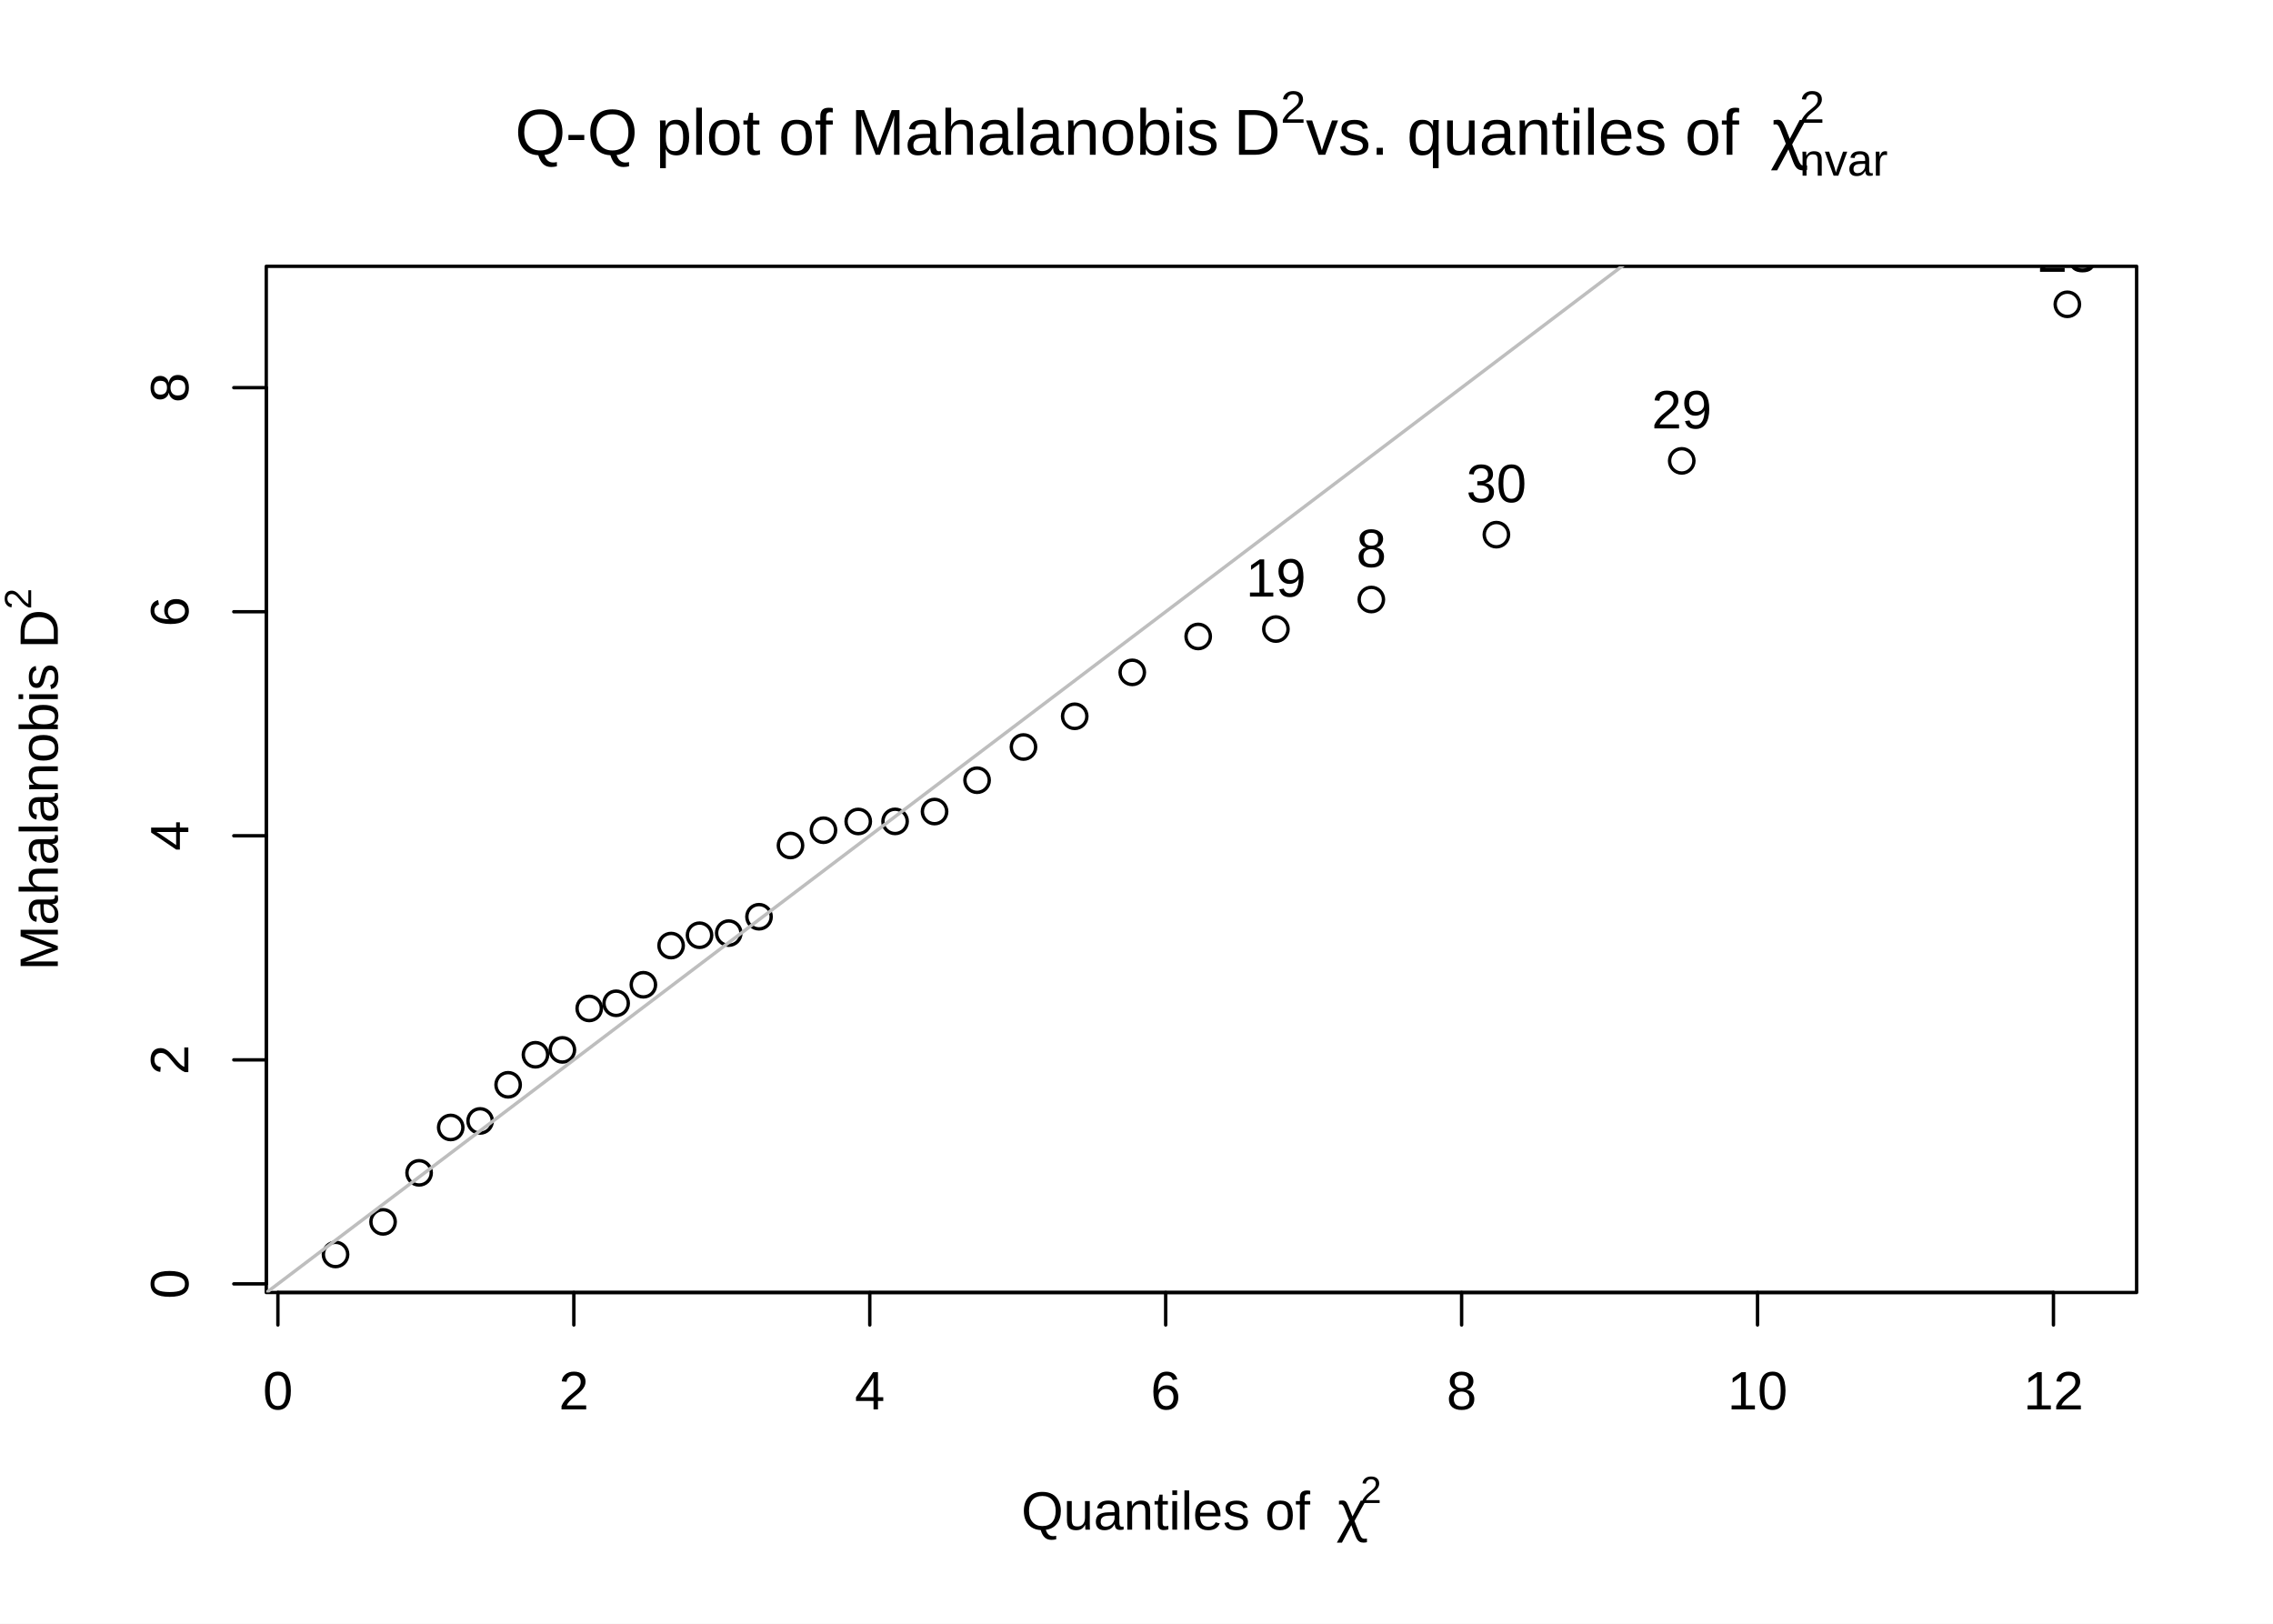
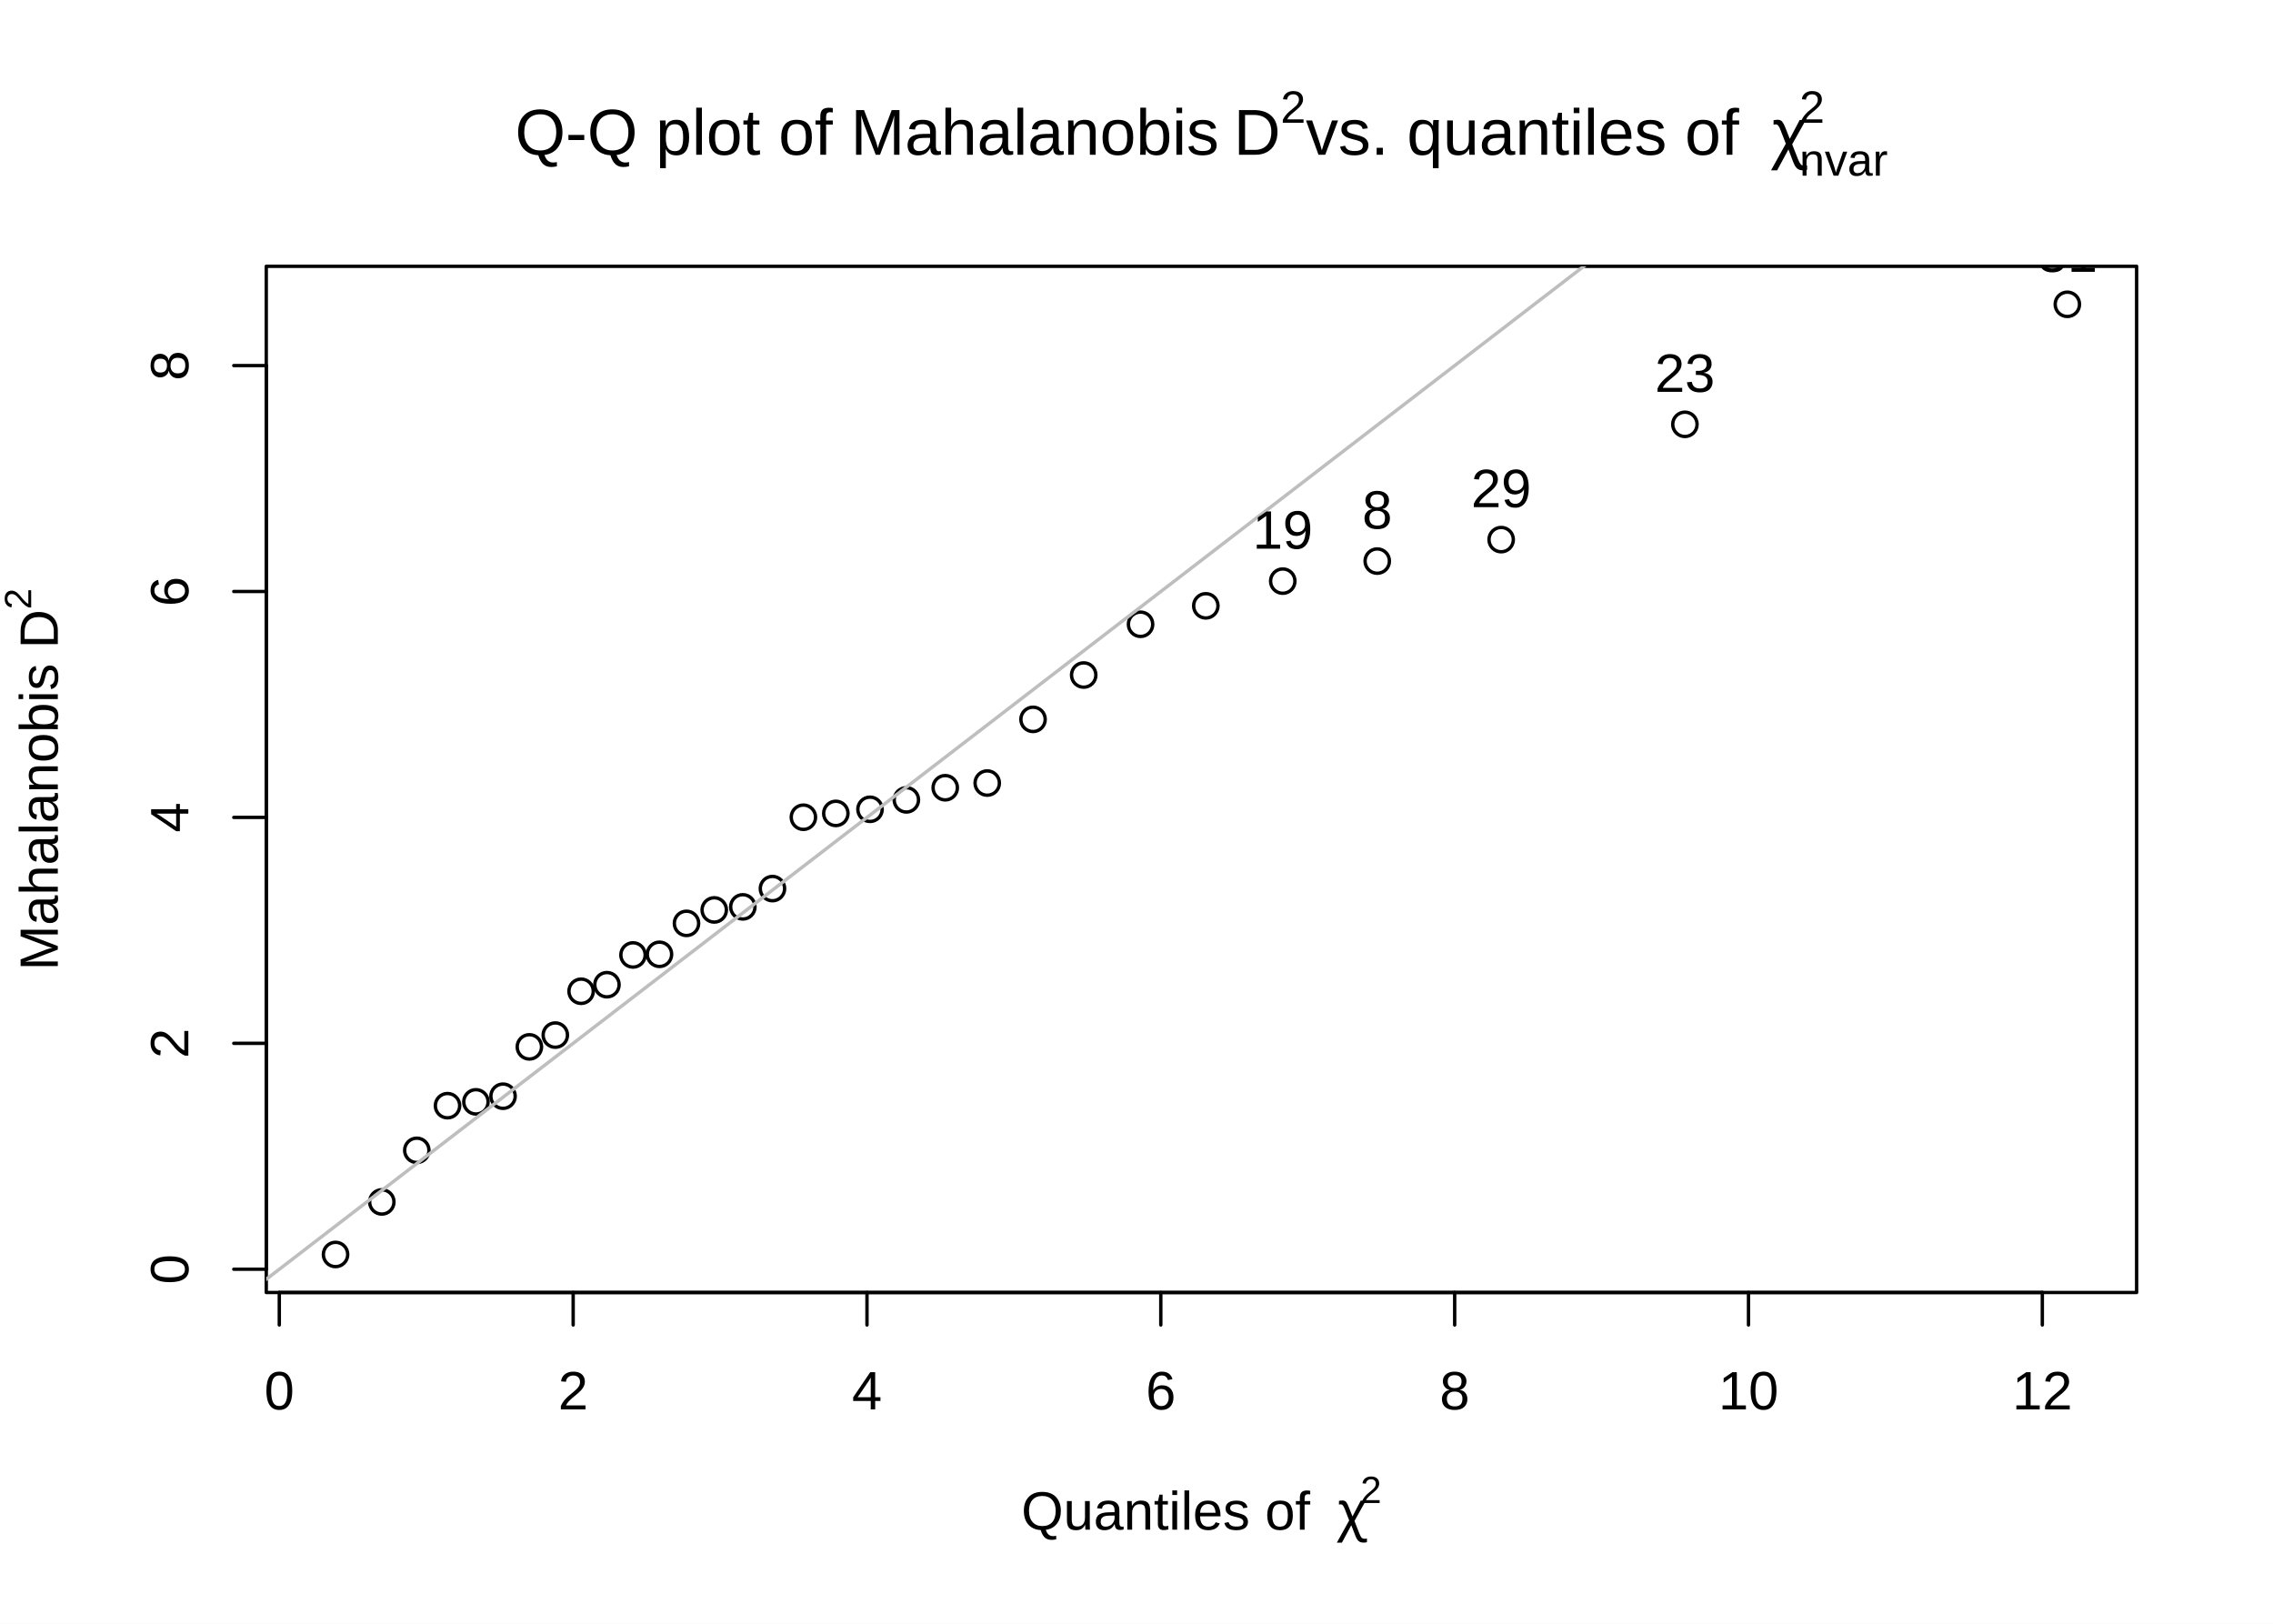
<svg xmlns="http://www.w3.org/2000/svg" viewBox="0 0 504.00 360.00">
  <defs>
    <style type="text/css">
    line, polyline, polygon, path, rect, circle {
      fill: none;
      stroke: #000000;
      stroke-linecap: round;
      stroke-linejoin: round;
      stroke-miterlimit: 10.00;
    }
  </style>
  </defs>
  <rect width="100%" height="100%" style="stroke: none; fill: #FFFFFF;" />
  <defs>
    <clipPath id="cpNTkuMDR8NDczLjc2fDI4Ni41Nnw1OS4wNA==">
      <rect x="59.04" y="59.04" width="414.72" height="227.52" />
    </clipPath>
  </defs>
  <circle cx="74.40" cy="278.13" r="2.70" style="stroke-width: 0.75;" clip-path="url(#cpNTkuMDR8NDczLjc2fDI4Ni41Nnw1OS4wNA==)" />
-   <circle cx="84.94" cy="270.90" r="2.70" style="stroke-width: 0.75;" clip-path="url(#cpNTkuMDR8NDczLjc2fDI4Ni41Nnw1OS4wNA==)" />
-   <circle cx="92.93" cy="260.03" r="2.70" style="stroke-width: 0.75;" clip-path="url(#cpNTkuMDR8NDczLjc2fDI4Ni41Nnw1OS4wNA==)" />
-   <circle cx="99.94" cy="249.97" r="2.70" style="stroke-width: 0.75;" clip-path="url(#cpNTkuMDR8NDczLjc2fDI4Ni41Nnw1OS4wNA==)" />
-   <circle cx="106.46" cy="248.52" r="2.70" style="stroke-width: 0.75;" clip-path="url(#cpNTkuMDR8NDczLjc2fDI4Ni41Nnw1OS4wNA==)" />
-   <circle cx="112.67" cy="240.51" r="2.70" style="stroke-width: 0.75;" clip-path="url(#cpNTkuMDR8NDczLjc2fDI4Ni41Nnw1OS4wNA==)" />
-   <circle cx="118.73" cy="233.85" r="2.70" style="stroke-width: 0.75;" clip-path="url(#cpNTkuMDR8NDczLjc2fDI4Ni41Nnw1OS4wNA==)" />
-   <circle cx="124.70" cy="232.77" r="2.70" style="stroke-width: 0.75;" clip-path="url(#cpNTkuMDR8NDczLjc2fDI4Ni41Nnw1OS4wNA==)" />
-   <circle cx="130.65" cy="223.58" r="2.70" style="stroke-width: 0.75;" clip-path="url(#cpNTkuMDR8NDczLjc2fDI4Ni41Nnw1OS4wNA==)" />
-   <circle cx="136.62" cy="222.44" r="2.70" style="stroke-width: 0.75;" clip-path="url(#cpNTkuMDR8NDczLjc2fDI4Ni41Nnw1OS4wNA==)" />
-   <circle cx="142.66" cy="218.33" r="2.70" style="stroke-width: 0.75;" clip-path="url(#cpNTkuMDR8NDczLjc2fDI4Ni41Nnw1OS4wNA==)" />
-   <circle cx="148.81" cy="209.64" r="2.70" style="stroke-width: 0.75;" clip-path="url(#cpNTkuMDR8NDczLjc2fDI4Ni41Nnw1OS4wNA==)" />
-   <circle cx="155.11" cy="207.35" r="2.70" style="stroke-width: 0.75;" clip-path="url(#cpNTkuMDR8NDczLjc2fDI4Ni41Nnw1OS4wNA==)" />
-   <circle cx="161.59" cy="206.88" r="2.70" style="stroke-width: 0.75;" clip-path="url(#cpNTkuMDR8NDczLjc2fDI4Ni41Nnw1OS4wNA==)" />
-   <circle cx="168.30" cy="203.25" r="2.70" style="stroke-width: 0.75;" clip-path="url(#cpNTkuMDR8NDczLjc2fDI4Ni41Nnw1OS4wNA==)" />
-   <circle cx="175.28" cy="187.45" r="2.70" style="stroke-width: 0.75;" clip-path="url(#cpNTkuMDR8NDczLjc2fDI4Ni41Nnw1OS4wNA==)" />
-   <circle cx="182.59" cy="184.07" r="2.70" style="stroke-width: 0.75;" clip-path="url(#cpNTkuMDR8NDczLjc2fDI4Ni41Nnw1OS4wNA==)" />
-   <circle cx="190.30" cy="182.13" r="2.70" style="stroke-width: 0.75;" clip-path="url(#cpNTkuMDR8NDczLjc2fDI4Ni41Nnw1OS4wNA==)" />
-   <circle cx="198.47" cy="182.11" r="2.70" style="stroke-width: 0.75;" clip-path="url(#cpNTkuMDR8NDczLjc2fDI4Ni41Nnw1OS4wNA==)" />
-   <circle cx="207.22" cy="179.93" r="2.70" style="stroke-width: 0.75;" clip-path="url(#cpNTkuMDR8NDczLjc2fDI4Ni41Nnw1OS4wNA==)" />
-   <circle cx="216.65" cy="172.98" r="2.70" style="stroke-width: 0.75;" clip-path="url(#cpNTkuMDR8NDczLjc2fDI4Ni41Nnw1OS4wNA==)" />
-   <circle cx="226.94" cy="165.62" r="2.70" style="stroke-width: 0.75;" clip-path="url(#cpNTkuMDR8NDczLjc2fDI4Ni41Nnw1OS4wNA==)" />
-   <circle cx="238.30" cy="158.81" r="2.70" style="stroke-width: 0.75;" clip-path="url(#cpNTkuMDR8NDczLjc2fDI4Ni41Nnw1OS4wNA==)" />
-   <circle cx="251.06" cy="149.07" r="2.70" style="stroke-width: 0.75;" clip-path="url(#cpNTkuMDR8NDczLjc2fDI4Ni41Nnw1OS4wNA==)" />
-   <circle cx="265.68" cy="141.11" r="2.70" style="stroke-width: 0.75;" clip-path="url(#cpNTkuMDR8NDczLjc2fDI4Ni41Nnw1OS4wNA==)" />
-   <circle cx="282.91" cy="139.47" r="2.70" style="stroke-width: 0.75;" clip-path="url(#cpNTkuMDR8NDczLjc2fDI4Ni41Nnw1OS4wNA==)" />
-   <circle cx="304.07" cy="132.92" r="2.70" style="stroke-width: 0.75;" clip-path="url(#cpNTkuMDR8NDczLjc2fDI4Ni41Nnw1OS4wNA==)" />
-   <circle cx="331.80" cy="118.54" r="2.70" style="stroke-width: 0.75;" clip-path="url(#cpNTkuMDR8NDczLjc2fDI4Ni41Nnw1OS4wNA==)" />
-   <circle cx="372.90" cy="102.18" r="2.70" style="stroke-width: 0.75;" clip-path="url(#cpNTkuMDR8NDczLjc2fDI4Ni41Nnw1OS4wNA==)" />
+   <circle cx="84.66" cy="266.48" r="2.70" style="stroke-width: 0.75;" clip-path="url(#cpNTkuMDR8NDczLjc2fDI4Ni41Nnw1OS4wNA==)" />
+   <circle cx="92.42" cy="255.04" r="2.70" style="stroke-width: 0.75;" clip-path="url(#cpNTkuMDR8NDczLjc2fDI4Ni41Nnw1OS4wNA==)" />
+   <circle cx="99.23" cy="245.14" r="2.70" style="stroke-width: 0.75;" clip-path="url(#cpNTkuMDR8NDczLjc2fDI4Ni41Nnw1OS4wNA==)" />
+   <circle cx="105.53" cy="244.29" r="2.70" style="stroke-width: 0.75;" clip-path="url(#cpNTkuMDR8NDczLjc2fDI4Ni41Nnw1OS4wNA==)" />
+   <circle cx="111.54" cy="243.04" r="2.70" style="stroke-width: 0.75;" clip-path="url(#cpNTkuMDR8NDczLjc2fDI4Ni41Nnw1OS4wNA==)" />
+   <circle cx="117.38" cy="232.10" r="2.70" style="stroke-width: 0.75;" clip-path="url(#cpNTkuMDR8NDczLjc2fDI4Ni41Nnw1OS4wNA==)" />
+   <circle cx="123.13" cy="229.49" r="2.70" style="stroke-width: 0.75;" clip-path="url(#cpNTkuMDR8NDczLjc2fDI4Ni41Nnw1OS4wNA==)" />
+   <circle cx="128.85" cy="219.77" r="2.70" style="stroke-width: 0.75;" clip-path="url(#cpNTkuMDR8NDczLjc2fDI4Ni41Nnw1OS4wNA==)" />
+   <circle cx="134.58" cy="218.32" r="2.70" style="stroke-width: 0.75;" clip-path="url(#cpNTkuMDR8NDczLjc2fDI4Ni41Nnw1OS4wNA==)" />
+   <circle cx="140.36" cy="211.72" r="2.70" style="stroke-width: 0.75;" clip-path="url(#cpNTkuMDR8NDczLjc2fDI4Ni41Nnw1OS4wNA==)" />
+   <circle cx="146.23" cy="211.58" r="2.70" style="stroke-width: 0.75;" clip-path="url(#cpNTkuMDR8NDczLjc2fDI4Ni41Nnw1OS4wNA==)" />
+   <circle cx="152.22" cy="204.72" r="2.70" style="stroke-width: 0.75;" clip-path="url(#cpNTkuMDR8NDczLjc2fDI4Ni41Nnw1OS4wNA==)" />
+   <circle cx="158.37" cy="201.74" r="2.70" style="stroke-width: 0.75;" clip-path="url(#cpNTkuMDR8NDczLjc2fDI4Ni41Nnw1OS4wNA==)" />
+   <circle cx="164.71" cy="201.06" r="2.70" style="stroke-width: 0.75;" clip-path="url(#cpNTkuMDR8NDczLjc2fDI4Ni41Nnw1OS4wNA==)" />
+   <circle cx="171.28" cy="197.01" r="2.70" style="stroke-width: 0.75;" clip-path="url(#cpNTkuMDR8NDczLjc2fDI4Ni41Nnw1OS4wNA==)" />
+   <circle cx="178.14" cy="181.19" r="2.70" style="stroke-width: 0.75;" clip-path="url(#cpNTkuMDR8NDczLjc2fDI4Ni41Nnw1OS4wNA==)" />
+   <circle cx="185.33" cy="180.34" r="2.70" style="stroke-width: 0.75;" clip-path="url(#cpNTkuMDR8NDczLjc2fDI4Ni41Nnw1OS4wNA==)" />
+   <circle cx="192.91" cy="179.43" r="2.70" style="stroke-width: 0.75;" clip-path="url(#cpNTkuMDR8NDczLjc2fDI4Ni41Nnw1OS4wNA==)" />
+   <circle cx="200.97" cy="177.34" r="2.70" style="stroke-width: 0.75;" clip-path="url(#cpNTkuMDR8NDczLjc2fDI4Ni41Nnw1OS4wNA==)" />
+   <circle cx="209.59" cy="174.65" r="2.70" style="stroke-width: 0.75;" clip-path="url(#cpNTkuMDR8NDczLjc2fDI4Ni41Nnw1OS4wNA==)" />
+   <circle cx="218.90" cy="173.61" r="2.70" style="stroke-width: 0.75;" clip-path="url(#cpNTkuMDR8NDczLjc2fDI4Ni41Nnw1OS4wNA==)" />
+   <circle cx="229.06" cy="159.49" r="2.70" style="stroke-width: 0.75;" clip-path="url(#cpNTkuMDR8NDczLjc2fDI4Ni41Nnw1OS4wNA==)" />
+   <circle cx="240.29" cy="149.66" r="2.70" style="stroke-width: 0.75;" clip-path="url(#cpNTkuMDR8NDczLjc2fDI4Ni41Nnw1OS4wNA==)" />
+   <circle cx="252.90" cy="138.41" r="2.70" style="stroke-width: 0.75;" clip-path="url(#cpNTkuMDR8NDczLjc2fDI4Ni41Nnw1OS4wNA==)" />
+   <circle cx="267.37" cy="134.32" r="2.70" style="stroke-width: 0.75;" clip-path="url(#cpNTkuMDR8NDczLjc2fDI4Ni41Nnw1OS4wNA==)" />
+   <circle cx="284.43" cy="128.84" r="2.70" style="stroke-width: 0.75;" clip-path="url(#cpNTkuMDR8NDczLjc2fDI4Ni41Nnw1OS4wNA==)" />
+   <circle cx="305.38" cy="124.40" r="2.70" style="stroke-width: 0.75;" clip-path="url(#cpNTkuMDR8NDczLjc2fDI4Ni41Nnw1OS4wNA==)" />
+   <circle cx="332.86" cy="119.64" r="2.70" style="stroke-width: 0.75;" clip-path="url(#cpNTkuMDR8NDczLjc2fDI4Ni41Nnw1OS4wNA==)" />
+   <circle cx="373.60" cy="94.08" r="2.70" style="stroke-width: 0.75;" clip-path="url(#cpNTkuMDR8NDczLjc2fDI4Ni41Nnw1OS4wNA==)" />
  <circle cx="458.40" cy="67.47" r="2.70" style="stroke-width: 0.75;" clip-path="url(#cpNTkuMDR8NDczLjc2fDI4Ni41Nnw1OS4wNA==)" />
  <defs>
    <clipPath id="cpMC4wMHw1MDQuMDB8MzYwLjAwfDAuMDA=">
      <rect x="0.00" y="0.00" width="504.00" height="360.00" />
    </clipPath>
  </defs>
-   <line x1="61.62" y1="286.56" x2="455.32" y2="286.56" style="stroke-width: 0.75;" clip-path="url(#cpMC4wMHw1MDQuMDB8MzYwLjAwfDAuMDA=)" />
-   <line x1="61.62" y1="286.56" x2="61.62" y2="293.76" style="stroke-width: 0.75;" clip-path="url(#cpMC4wMHw1MDQuMDB8MzYwLjAwfDAuMDA=)" />
-   <line x1="127.24" y1="286.56" x2="127.24" y2="293.76" style="stroke-width: 0.75;" clip-path="url(#cpMC4wMHw1MDQuMDB8MzYwLjAwfDAuMDA=)" />
-   <line x1="192.86" y1="286.56" x2="192.86" y2="293.76" style="stroke-width: 0.75;" clip-path="url(#cpMC4wMHw1MDQuMDB8MzYwLjAwfDAuMDA=)" />
-   <line x1="258.47" y1="286.56" x2="258.47" y2="293.76" style="stroke-width: 0.75;" clip-path="url(#cpMC4wMHw1MDQuMDB8MzYwLjAwfDAuMDA=)" />
-   <line x1="324.09" y1="286.56" x2="324.09" y2="293.76" style="stroke-width: 0.75;" clip-path="url(#cpMC4wMHw1MDQuMDB8MzYwLjAwfDAuMDA=)" />
-   <line x1="389.70" y1="286.56" x2="389.70" y2="293.76" style="stroke-width: 0.75;" clip-path="url(#cpMC4wMHw1MDQuMDB8MzYwLjAwfDAuMDA=)" />
-   <line x1="455.32" y1="286.56" x2="455.32" y2="293.76" style="stroke-width: 0.75;" clip-path="url(#cpMC4wMHw1MDQuMDB8MzYwLjAwfDAuMDA=)" />
+   <line x1="61.93" y1="286.56" x2="452.85" y2="286.56" style="stroke-width: 0.75;" clip-path="url(#cpMC4wMHw1MDQuMDB8MzYwLjAwfDAuMDA=)" />
+   <line x1="61.93" y1="286.56" x2="61.93" y2="293.76" style="stroke-width: 0.75;" clip-path="url(#cpMC4wMHw1MDQuMDB8MzYwLjAwfDAuMDA=)" />
+   <line x1="127.09" y1="286.56" x2="127.09" y2="293.76" style="stroke-width: 0.75;" clip-path="url(#cpMC4wMHw1MDQuMDB8MzYwLjAwfDAuMDA=)" />
+   <line x1="192.24" y1="286.56" x2="192.24" y2="293.76" style="stroke-width: 0.75;" clip-path="url(#cpMC4wMHw1MDQuMDB8MzYwLjAwfDAuMDA=)" />
+   <line x1="257.39" y1="286.56" x2="257.39" y2="293.76" style="stroke-width: 0.75;" clip-path="url(#cpMC4wMHw1MDQuMDB8MzYwLjAwfDAuMDA=)" />
+   <line x1="322.55" y1="286.56" x2="322.55" y2="293.76" style="stroke-width: 0.75;" clip-path="url(#cpMC4wMHw1MDQuMDB8MzYwLjAwfDAuMDA=)" />
+   <line x1="387.70" y1="286.56" x2="387.70" y2="293.76" style="stroke-width: 0.75;" clip-path="url(#cpMC4wMHw1MDQuMDB8MzYwLjAwfDAuMDA=)" />
+   <line x1="452.85" y1="286.56" x2="452.85" y2="293.76" style="stroke-width: 0.75;" clip-path="url(#cpMC4wMHw1MDQuMDB8MzYwLjAwfDAuMDA=)" />
  <g clip-path="url(#cpMC4wMHw1MDQuMDB8MzYwLjAwfDAuMDA=)">
-     <text x="58.29" y="312.48" style="font-size: 12.00px; font-family: Arial;" textLength="6.67px" lengthAdjust="spacingAndGlyphs">0</text>
+     <text x="58.60" y="312.48" style="font-size: 12.00px; font-family: Arial;" textLength="6.67px" lengthAdjust="spacingAndGlyphs">0</text>
  </g>
  <g clip-path="url(#cpMC4wMHw1MDQuMDB8MzYwLjAwfDAuMDA=)">
-     <text x="123.90" y="312.48" style="font-size: 12.00px; font-family: Arial;" textLength="6.67px" lengthAdjust="spacingAndGlyphs">2</text>
+     <text x="123.75" y="312.48" style="font-size: 12.00px; font-family: Arial;" textLength="6.67px" lengthAdjust="spacingAndGlyphs">2</text>
  </g>
  <g clip-path="url(#cpMC4wMHw1MDQuMDB8MzYwLjAwfDAuMDA=)">
-     <text x="189.52" y="312.48" style="font-size: 12.00px; font-family: Arial;" textLength="6.67px" lengthAdjust="spacingAndGlyphs">4</text>
+     <text x="188.90" y="312.48" style="font-size: 12.00px; font-family: Arial;" textLength="6.67px" lengthAdjust="spacingAndGlyphs">4</text>
  </g>
  <g clip-path="url(#cpMC4wMHw1MDQuMDB8MzYwLjAwfDAuMDA=)">
-     <text x="255.13" y="312.48" style="font-size: 12.00px; font-family: Arial;" textLength="6.67px" lengthAdjust="spacingAndGlyphs">6</text>
+     <text x="254.06" y="312.48" style="font-size: 12.00px; font-family: Arial;" textLength="6.67px" lengthAdjust="spacingAndGlyphs">6</text>
  </g>
  <g clip-path="url(#cpMC4wMHw1MDQuMDB8MzYwLjAwfDAuMDA=)">
-     <text x="320.75" y="312.48" style="font-size: 12.00px; font-family: Arial;" textLength="6.67px" lengthAdjust="spacingAndGlyphs">8</text>
+     <text x="319.21" y="312.48" style="font-size: 12.00px; font-family: Arial;" textLength="6.67px" lengthAdjust="spacingAndGlyphs">8</text>
  </g>
  <g clip-path="url(#cpMC4wMHw1MDQuMDB8MzYwLjAwfDAuMDA=)">
-     <text x="383.03" y="312.48" style="font-size: 12.00px; font-family: Arial;" textLength="13.35px" lengthAdjust="spacingAndGlyphs">10</text>
+     <text x="381.03" y="312.48" style="font-size: 12.00px; font-family: Arial;" textLength="13.35px" lengthAdjust="spacingAndGlyphs">10</text>
  </g>
  <g clip-path="url(#cpMC4wMHw1MDQuMDB8MzYwLjAwfDAuMDA=)">
-     <text x="448.65" y="312.48" style="font-size: 12.00px; font-family: Arial;" textLength="13.35px" lengthAdjust="spacingAndGlyphs">12</text>
+     <text x="446.18" y="312.48" style="font-size: 12.00px; font-family: Arial;" textLength="13.35px" lengthAdjust="spacingAndGlyphs">12</text>
  </g>
-   <line x1="59.04" y1="284.65" x2="59.04" y2="85.95" style="stroke-width: 0.75;" clip-path="url(#cpMC4wMHw1MDQuMDB8MzYwLjAwfDAuMDA=)" />
-   <line x1="59.04" y1="284.65" x2="51.84" y2="284.65" style="stroke-width: 0.75;" clip-path="url(#cpMC4wMHw1MDQuMDB8MzYwLjAwfDAuMDA=)" />
-   <line x1="59.04" y1="234.98" x2="51.84" y2="234.98" style="stroke-width: 0.75;" clip-path="url(#cpMC4wMHw1MDQuMDB8MzYwLjAwfDAuMDA=)" />
-   <line x1="59.04" y1="185.30" x2="51.84" y2="185.30" style="stroke-width: 0.75;" clip-path="url(#cpMC4wMHw1MDQuMDB8MzYwLjAwfDAuMDA=)" />
-   <line x1="59.04" y1="135.63" x2="51.84" y2="135.63" style="stroke-width: 0.75;" clip-path="url(#cpMC4wMHw1MDQuMDB8MzYwLjAwfDAuMDA=)" />
-   <line x1="59.04" y1="85.95" x2="51.84" y2="85.95" style="stroke-width: 0.75;" clip-path="url(#cpMC4wMHw1MDQuMDB8MzYwLjAwfDAuMDA=)" />
+   <line x1="59.04" y1="281.40" x2="59.04" y2="81.05" style="stroke-width: 0.75;" clip-path="url(#cpMC4wMHw1MDQuMDB8MzYwLjAwfDAuMDA=)" />
+   <line x1="59.04" y1="281.40" x2="51.84" y2="281.40" style="stroke-width: 0.75;" clip-path="url(#cpMC4wMHw1MDQuMDB8MzYwLjAwfDAuMDA=)" />
+   <line x1="59.04" y1="231.32" x2="51.84" y2="231.32" style="stroke-width: 0.75;" clip-path="url(#cpMC4wMHw1MDQuMDB8MzYwLjAwfDAuMDA=)" />
+   <line x1="59.04" y1="181.23" x2="51.84" y2="181.23" style="stroke-width: 0.75;" clip-path="url(#cpMC4wMHw1MDQuMDB8MzYwLjAwfDAuMDA=)" />
+   <line x1="59.04" y1="131.14" x2="51.84" y2="131.14" style="stroke-width: 0.75;" clip-path="url(#cpMC4wMHw1MDQuMDB8MzYwLjAwfDAuMDA=)" />
+   <line x1="59.04" y1="81.05" x2="51.84" y2="81.05" style="stroke-width: 0.75;" clip-path="url(#cpMC4wMHw1MDQuMDB8MzYwLjAwfDAuMDA=)" />
  <g clip-path="url(#cpMC4wMHw1MDQuMDB8MzYwLjAwfDAuMDA=)">
-     <text transform="translate(41.76,287.99) rotate(-90)" style="font-size: 12.00px; font-family: Arial;" textLength="6.67px" lengthAdjust="spacingAndGlyphs">0</text>
+     <text transform="translate(41.76,284.74) rotate(-90)" style="font-size: 12.00px; font-family: Arial;" textLength="6.67px" lengthAdjust="spacingAndGlyphs">0</text>
  </g>
  <g clip-path="url(#cpMC4wMHw1MDQuMDB8MzYwLjAwfDAuMDA=)">
-     <text transform="translate(41.76,238.31) rotate(-90)" style="font-size: 12.00px; font-family: Arial;" textLength="6.67px" lengthAdjust="spacingAndGlyphs">2</text>
+     <text transform="translate(41.76,234.65) rotate(-90)" style="font-size: 12.00px; font-family: Arial;" textLength="6.67px" lengthAdjust="spacingAndGlyphs">2</text>
  </g>
  <g clip-path="url(#cpMC4wMHw1MDQuMDB8MzYwLjAwfDAuMDA=)">
-     <text transform="translate(41.76,188.64) rotate(-90)" style="font-size: 12.00px; font-family: Arial;" textLength="6.67px" lengthAdjust="spacingAndGlyphs">4</text>
+     <text transform="translate(41.76,184.57) rotate(-90)" style="font-size: 12.00px; font-family: Arial;" textLength="6.67px" lengthAdjust="spacingAndGlyphs">4</text>
  </g>
  <g clip-path="url(#cpMC4wMHw1MDQuMDB8MzYwLjAwfDAuMDA=)">
-     <text transform="translate(41.76,138.96) rotate(-90)" style="font-size: 12.00px; font-family: Arial;" textLength="6.67px" lengthAdjust="spacingAndGlyphs">6</text>
+     <text transform="translate(41.76,134.48) rotate(-90)" style="font-size: 12.00px; font-family: Arial;" textLength="6.67px" lengthAdjust="spacingAndGlyphs">6</text>
  </g>
  <g clip-path="url(#cpMC4wMHw1MDQuMDB8MzYwLjAwfDAuMDA=)">
-     <text transform="translate(41.76,89.29) rotate(-90)" style="font-size: 12.00px; font-family: Arial;" textLength="6.67px" lengthAdjust="spacingAndGlyphs">8</text>
+     <text transform="translate(41.76,84.39) rotate(-90)" style="font-size: 12.00px; font-family: Arial;" textLength="6.67px" lengthAdjust="spacingAndGlyphs">8</text>
  </g>
  <polyline points="59.04,286.56 473.76,286.56 473.76,59.04 59.04,59.04 59.04,286.56 " style="stroke-width: 0.75;" clip-path="url(#cpMC4wMHw1MDQuMDB8MzYwLjAwfDAuMDA=)" />
  <g clip-path="url(#cpMC4wMHw1MDQuMDB8MzYwLjAwfDAuMDA=)">
    <text x="114.20" y="34.31" style="font-size: 14.40px; font-family: Arial;" textLength="156.08px" lengthAdjust="spacingAndGlyphs">Q-Q plot of Mahalanobis</text>
  </g>
  <g clip-path="url(#cpMC4wMHw1MDQuMDB8MzYwLjAwfDAuMDA=)">
    <text x="270.28" y="34.31" style="font-size: 14.40px; font-family: Calibri;" textLength="3.26px" lengthAdjust="spacingAndGlyphs"> </text>
  </g>
  <g clip-path="url(#cpMC4wMHw1MDQuMDB8MzYwLjAwfDAuMDA=)">
    <text x="273.54" y="34.31" style="font-size: 14.40px; font-family: Arial;" textLength="10.40px" lengthAdjust="spacingAndGlyphs">D</text>
  </g>
  <g clip-path="url(#cpMC4wMHw1MDQuMDB8MzYwLjAwfDAuMDA=)">
    <text x="283.94" y="27.22" style="font-size: 10.08px; font-family: Arial;" textLength="5.61px" lengthAdjust="spacingAndGlyphs">2</text>
  </g>
  <g clip-path="url(#cpMC4wMHw1MDQuMDB8MzYwLjAwfDAuMDA=)">
    <text x="289.54" y="34.31" style="font-size: 14.40px; font-family: Arial;" textLength="100.05px" lengthAdjust="spacingAndGlyphs"> vs. quantiles of</text>
  </g>
  <g clip-path="url(#cpMC4wMHw1MDQuMDB8MzYwLjAwfDAuMDA=)">
    <text x="389.60" y="34.31" style="font-size: 14.40px; font-family: Calibri;" textLength="3.26px" lengthAdjust="spacingAndGlyphs"> </text>
  </g>
  <g clip-path="url(#cpMC4wMHw1MDQuMDB8MzYwLjAwfDAuMDA=)">
    <text x="392.85" y="34.31" style="font-size: 14.40px; font-family: Calibri;" textLength="6.14px" lengthAdjust="spacingAndGlyphs">χ</text>
  </g>
  <g clip-path="url(#cpMC4wMHw1MDQuMDB8MzYwLjAwfDAuMDA=)">
    <text x="398.99" y="38.95" style="font-size: 10.08px; font-family: Arial;" textLength="5.61px" lengthAdjust="spacingAndGlyphs">n</text>
  </g>
  <g clip-path="url(#cpMC4wMHw1MDQuMDB8MzYwLjAwfDAuMDA=)">
    <text x="404.60" y="38.95" style="font-size: 10.08px; font-family: Arial;" textLength="5.04px" lengthAdjust="spacingAndGlyphs">v</text>
  </g>
  <g clip-path="url(#cpMC4wMHw1MDQuMDB8MzYwLjAwfDAuMDA=)">
    <text x="409.64" y="38.95" style="font-size: 10.08px; font-family: Arial;" textLength="5.61px" lengthAdjust="spacingAndGlyphs">a</text>
  </g>
  <g clip-path="url(#cpMC4wMHw1MDQuMDB8MzYwLjAwfDAuMDA=)">
    <text x="415.24" y="38.95" style="font-size: 10.08px; font-family: Arial;" textLength="3.36px" lengthAdjust="spacingAndGlyphs">r</text>
  </g>
  <g clip-path="url(#cpMC4wMHw1MDQuMDB8MzYwLjAwfDAuMDA=)">
    <text x="398.99" y="27.22" style="font-size: 10.08px; font-family: Arial;" textLength="5.61px" lengthAdjust="spacingAndGlyphs">2</text>
  </g>
  <g clip-path="url(#cpMC4wMHw1MDQuMDB8MzYwLjAwfDAuMDA=)">
    <text x="226.46" y="339.14" style="font-size: 12.00px; font-family: Arial;" textLength="67.37px" lengthAdjust="spacingAndGlyphs">Quantiles of </text>
  </g>
  <g clip-path="url(#cpMC4wMHw1MDQuMDB8MzYwLjAwfDAuMDA=)">
    <text x="293.84" y="339.14" style="font-size: 12.00px; font-family: Calibri;" textLength="2.71px" lengthAdjust="spacingAndGlyphs"> </text>
  </g>
  <g clip-path="url(#cpMC4wMHw1MDQuMDB8MzYwLjAwfDAuMDA=)">
    <text x="296.55" y="339.14" style="font-size: 12.00px; font-family: Calibri;" textLength="5.12px" lengthAdjust="spacingAndGlyphs">χ</text>
  </g>
  <g clip-path="url(#cpMC4wMHw1MDQuMDB8MzYwLjAwfDAuMDA=)">
    <text x="301.66" y="333.23" style="font-size: 8.40px; font-family: Arial;" textLength="4.67px" lengthAdjust="spacingAndGlyphs">2</text>
  </g>
  <g clip-path="url(#cpMC4wMHw1MDQuMDB8MzYwLjAwfDAuMDA=)">
    <text transform="translate(12.82,215.16) rotate(-90)" style="font-size: 12.00px; font-family: Arial;" textLength="71.38px" lengthAdjust="spacingAndGlyphs">Mahalanobis </text>
  </g>
  <g clip-path="url(#cpMC4wMHw1MDQuMDB8MzYwLjAwfDAuMDA=)">
    <text transform="translate(12.82,143.78) rotate(-90)" style="font-size: 12.00px; font-family: Arial;" textLength="8.67px" lengthAdjust="spacingAndGlyphs">D</text>
  </g>
  <g clip-path="url(#cpMC4wMHw1MDQuMDB8MzYwLjAwfDAuMDA=)">
    <text transform="translate(6.91,135.11) rotate(-90)" style="font-size: 8.40px; font-family: Arial;" textLength="4.67px" lengthAdjust="spacingAndGlyphs">2</text>
  </g>
  <defs>
    <clipPath id="cpNTkuMDR8NDczLjc2fDI4Ni41Nnw1OS4wNA==">
      <rect x="59.04" y="59.04" width="414.72" height="227.52" />
    </clipPath>
  </defs>
-   <line x1="59.04" y1="286.61" x2="437.62" y2="0.00" style="stroke-width: 0.75; stroke: #BEBEBE;" clip-path="url(#cpNTkuMDR8NDczLjc2fDI4Ni41Nnw1OS4wNA==)" />
+   <line x1="59.04" y1="283.63" x2="427.98" y2="0.00" style="stroke-width: 0.75; stroke: #BEBEBE;" clip-path="url(#cpNTkuMDR8NDczLjc2fDI4Ni41Nnw1OS4wNA==)" />
  <g clip-path="url(#cpNTkuMDR8NDczLjc2fDI4Ni41Nnw1OS4wNA==)">
-     <text x="451.73" y="60.27" style="font-size: 12.00px; font-family: Arial;" textLength="13.35px" lengthAdjust="spacingAndGlyphs">23</text>
+     <text x="451.73" y="60.27" style="font-size: 12.00px; font-family: Arial;" textLength="13.35px" lengthAdjust="spacingAndGlyphs">31</text>
  </g>
  <g clip-path="url(#cpNTkuMDR8NDczLjc2fDI4Ni41Nnw1OS4wNA==)">
-     <text x="366.22" y="94.98" style="font-size: 12.00px; font-family: Arial;" textLength="13.35px" lengthAdjust="spacingAndGlyphs">29</text>
+     <text x="366.92" y="86.88" style="font-size: 12.00px; font-family: Arial;" textLength="13.35px" lengthAdjust="spacingAndGlyphs">23</text>
  </g>
  <g clip-path="url(#cpNTkuMDR8NDczLjc2fDI4Ni41Nnw1OS4wNA==)">
-     <text x="325.13" y="111.34" style="font-size: 12.00px; font-family: Arial;" textLength="13.35px" lengthAdjust="spacingAndGlyphs">30</text>
+     <text x="326.19" y="112.44" style="font-size: 12.00px; font-family: Arial;" textLength="13.35px" lengthAdjust="spacingAndGlyphs">29</text>
  </g>
  <g clip-path="url(#cpNTkuMDR8NDczLjc2fDI4Ni41Nnw1OS4wNA==)">
-     <text x="300.73" y="125.72" style="font-size: 12.00px; font-family: Arial;" textLength="6.67px" lengthAdjust="spacingAndGlyphs">8</text>
+     <text x="302.04" y="117.20" style="font-size: 12.00px; font-family: Arial;" textLength="6.67px" lengthAdjust="spacingAndGlyphs">8</text>
  </g>
  <g clip-path="url(#cpNTkuMDR8NDczLjc2fDI4Ni41Nnw1OS4wNA==)">
-     <text x="276.24" y="132.27" style="font-size: 12.00px; font-family: Arial;" textLength="13.35px" lengthAdjust="spacingAndGlyphs">19</text>
+     <text x="277.75" y="121.64" style="font-size: 12.00px; font-family: Arial;" textLength="13.35px" lengthAdjust="spacingAndGlyphs">19</text>
  </g>
</svg>
